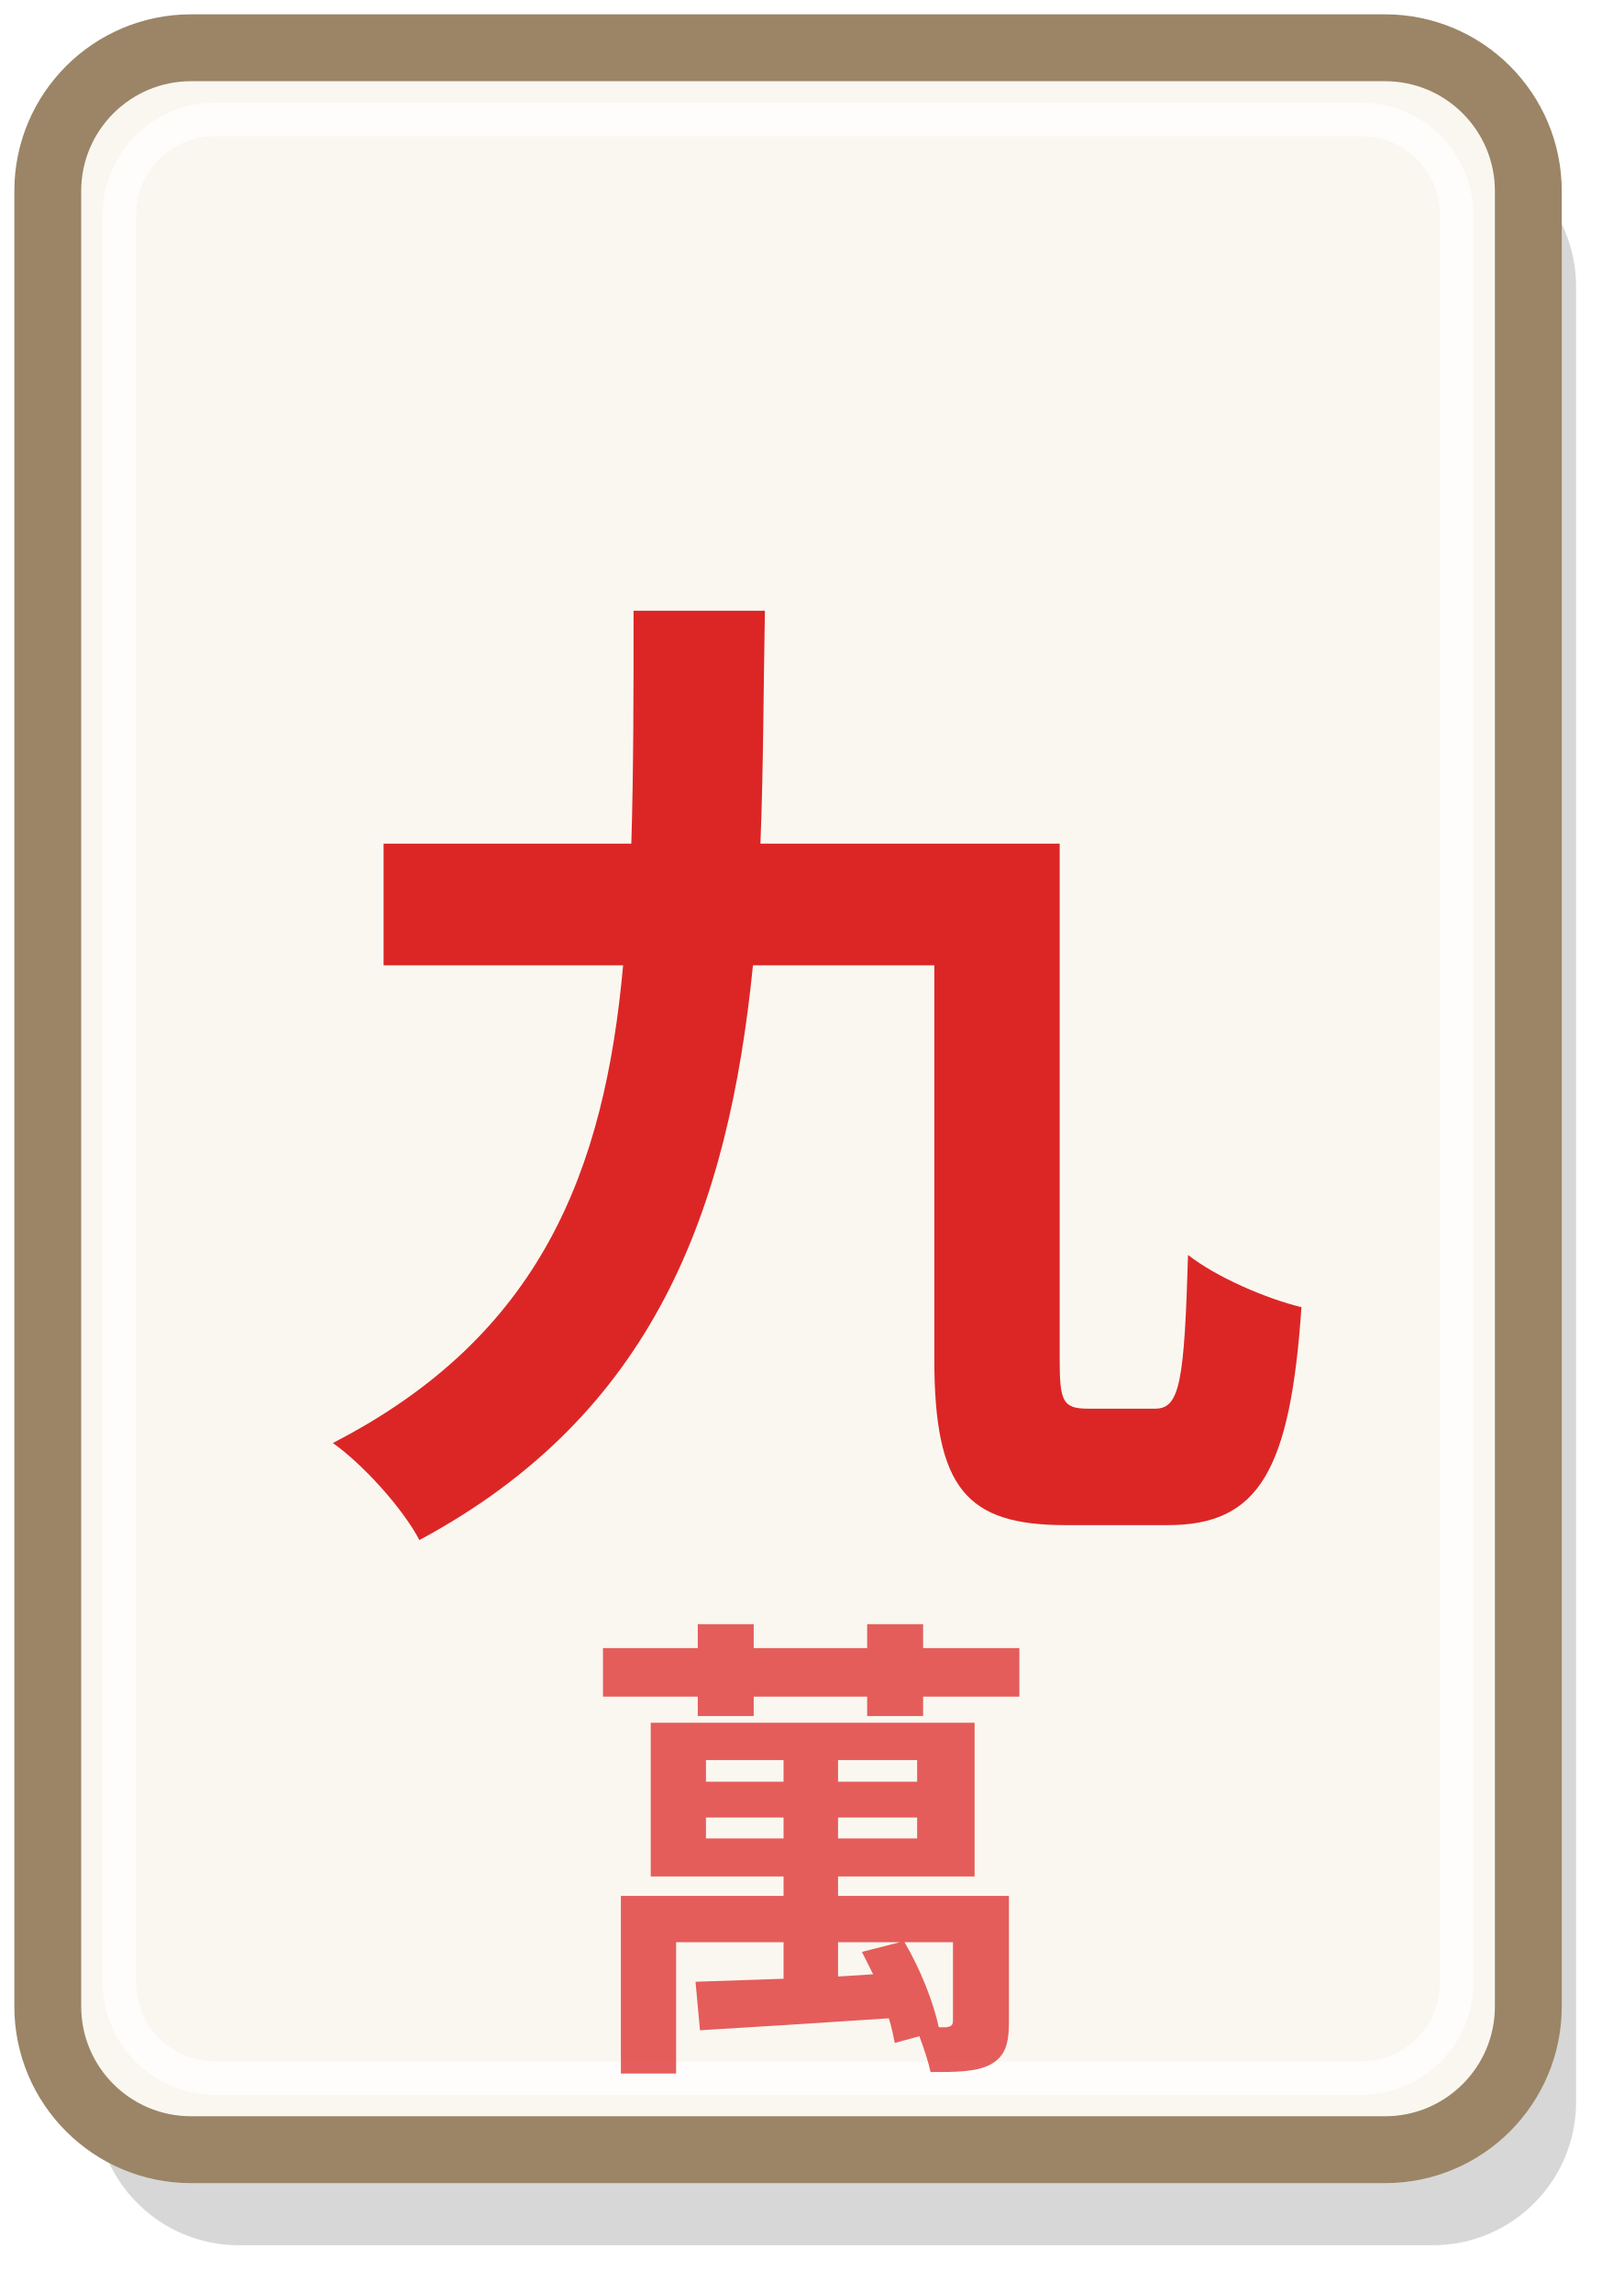
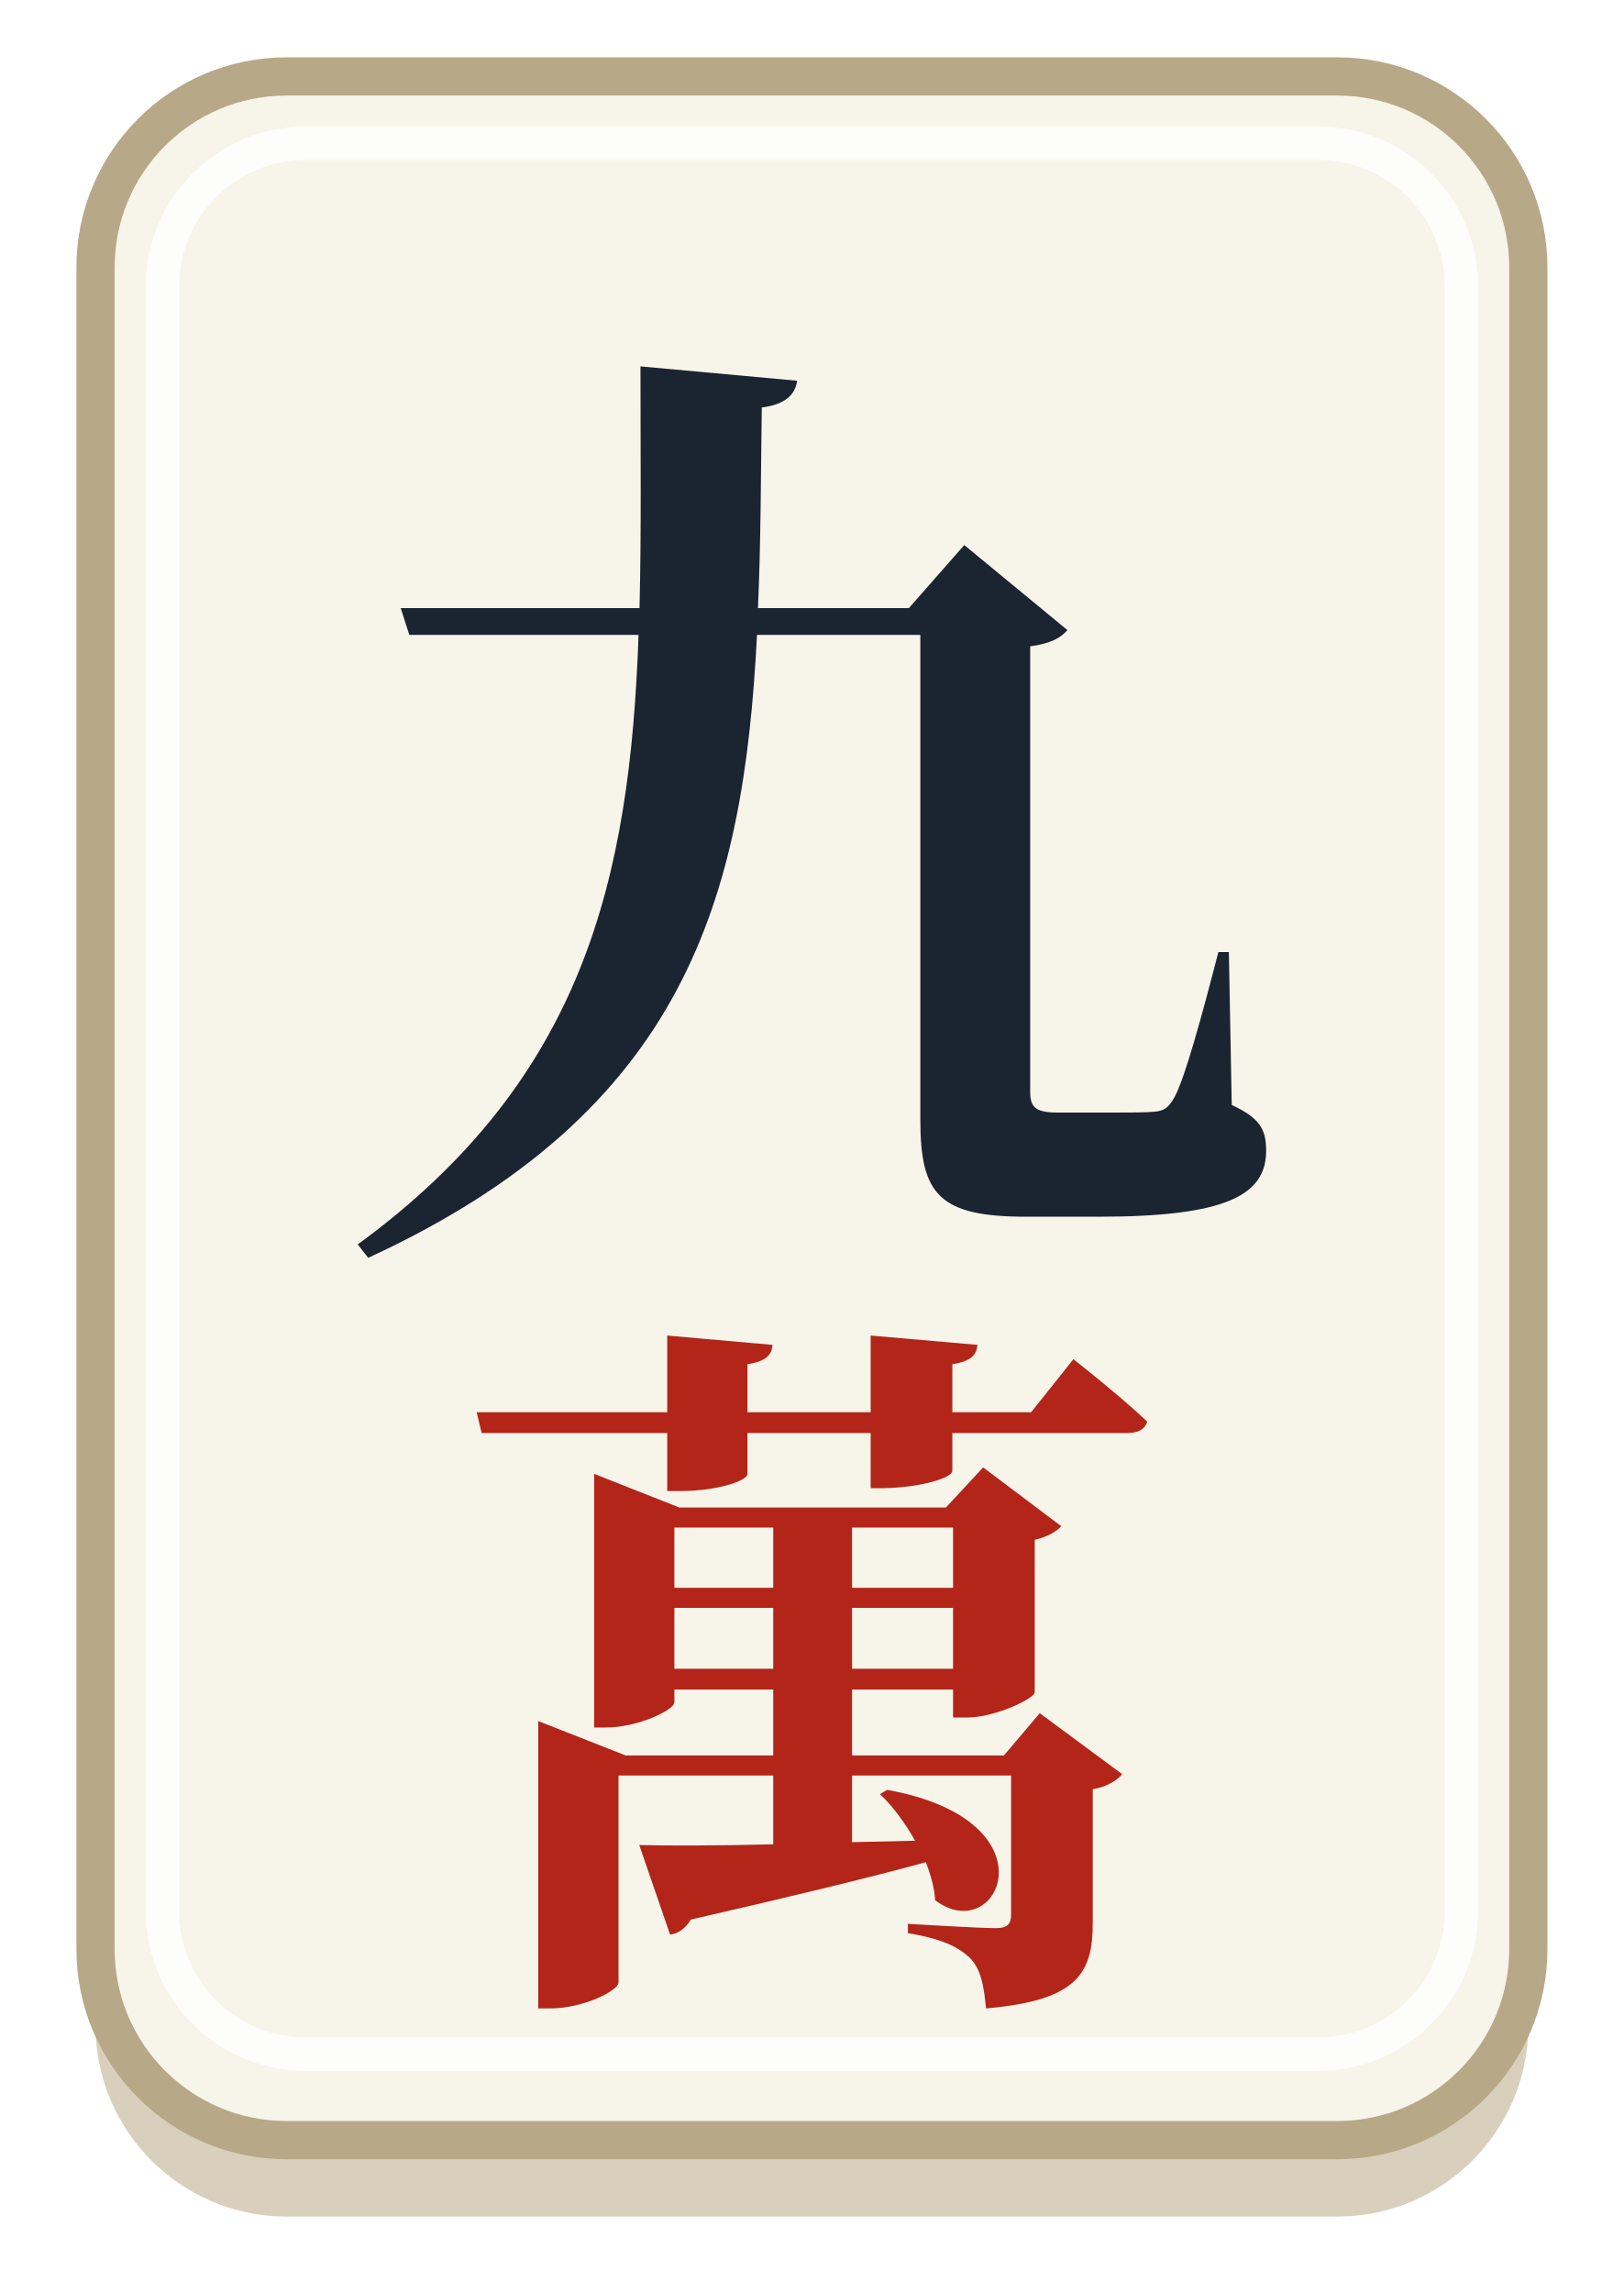
<svg xmlns="http://www.w3.org/2000/svg" viewBox="0 0 34 48">
-   <rect x="2" y="3" width="31" height="44" rx="3" fill="#00000028" />
-   <rect x="1" y="1" width="31" height="44" rx="3" fill="#faf7f0" stroke="#9b8566" stroke-width="1.4" />
-   <rect x="2.5" y="2.5" width="28" height="41" rx="2" fill="none" stroke="rgba(255,255,255,0.7)" stroke-width="0.7" />
-   <text x="17" y="23" text-anchor="middle" dominant-baseline="middle" font-family="'Noto Serif SC','Source Han Serif CK','HiraMinProN-W6','MS Mincho',serif" font-size="21" font-weight="900" fill="#dc2626">九</text>
-   <text x="17" y="39" text-anchor="middle" dominant-baseline="middle" font-family="'Noto Serif SC','Source Han Serif CK','HiraMinProN-W6','MS Mincho',serif" font-size="10" font-weight="700" fill="#dc2626bb">萬</text>
+   <rect x="2.4" y="3" width="29.6" height="43" rx="4" fill="#0000001f" />
+   <rect x="2" y="2.4" width="30" height="44" rx="4" fill="#d8d0bc" />
+   <rect x="2" y="1.6" width="30" height="43.2" rx="4" fill="#f7f4ea" stroke="#b7a888" stroke-width="0.8" />
+   <rect x="3.4" y="3" width="27.2" height="40" rx="3" fill="none" stroke="#ffffffcc" stroke-width="0.7" />
+   <path d="M73 592 82 564H322C313 309 265 99 28 -74L39 -88C371 65 432 288 446 564H617V56C617 -22 637 -45 728 -45H803C936 -45 979 -23 979 24C979 46 973 58 943 72L940 232H929C912 166 894 100 883 80C877 69 872 66 863 65C854 64 835 64 815 64H761C737 64 732 70 732 86V552C754 555 764 561 771 569L663 658L605 592H447C450 659 450 729 451 802C475 805 486 815 488 830L324 845C324 756 325 672 323 592Z" transform="translate(17 17) scale(0.02 -0.02) translate(-503.5 -378.5)" fill="#1b2431" />
+   <path d="M32 743 39 714H298V633H316C367 633 410 647 410 657V714H582V637H600C654 638 696 652 696 661V714H940C955 714 965 719 968 730C930 766 865 817 865 817L806 743H696V810C722 814 730 823 731 837L582 850V743H410V810C436 814 444 823 445 837L298 850V743ZM697 470V385H556V470ZM697 498H556V582H697ZM308 470H446V385H308ZM308 498V582H446V498ZM605 216 595 210C613 193 630 170 644 145L556 143V236H778V42C778 29 773 23 757 23C733 23 634 29 634 29V16C683 8 705 -4 720 -18C736 -34 740 -57 743 -89C873 -78 892 -38 892 31V217C912 220 927 230 933 238L818 323L768 264H556V356H697V317H717C755 317 810 343 811 352V565C829 569 842 577 848 584L739 666L687 610H315L196 657V303H212C258 303 308 328 308 338V356H446V264H240L118 312V-89H135C181 -89 230 -64 230 -53V236H446V140C365 138 299 138 259 139L302 14C313 15 324 23 331 35C471 67 578 93 659 115C666 97 671 79 672 62C760 -5 843 173 605 216Z" transform="translate(17 35) scale(0.015 -0.015) translate(-500 -380.5)" fill="#b32519" />
</svg>
